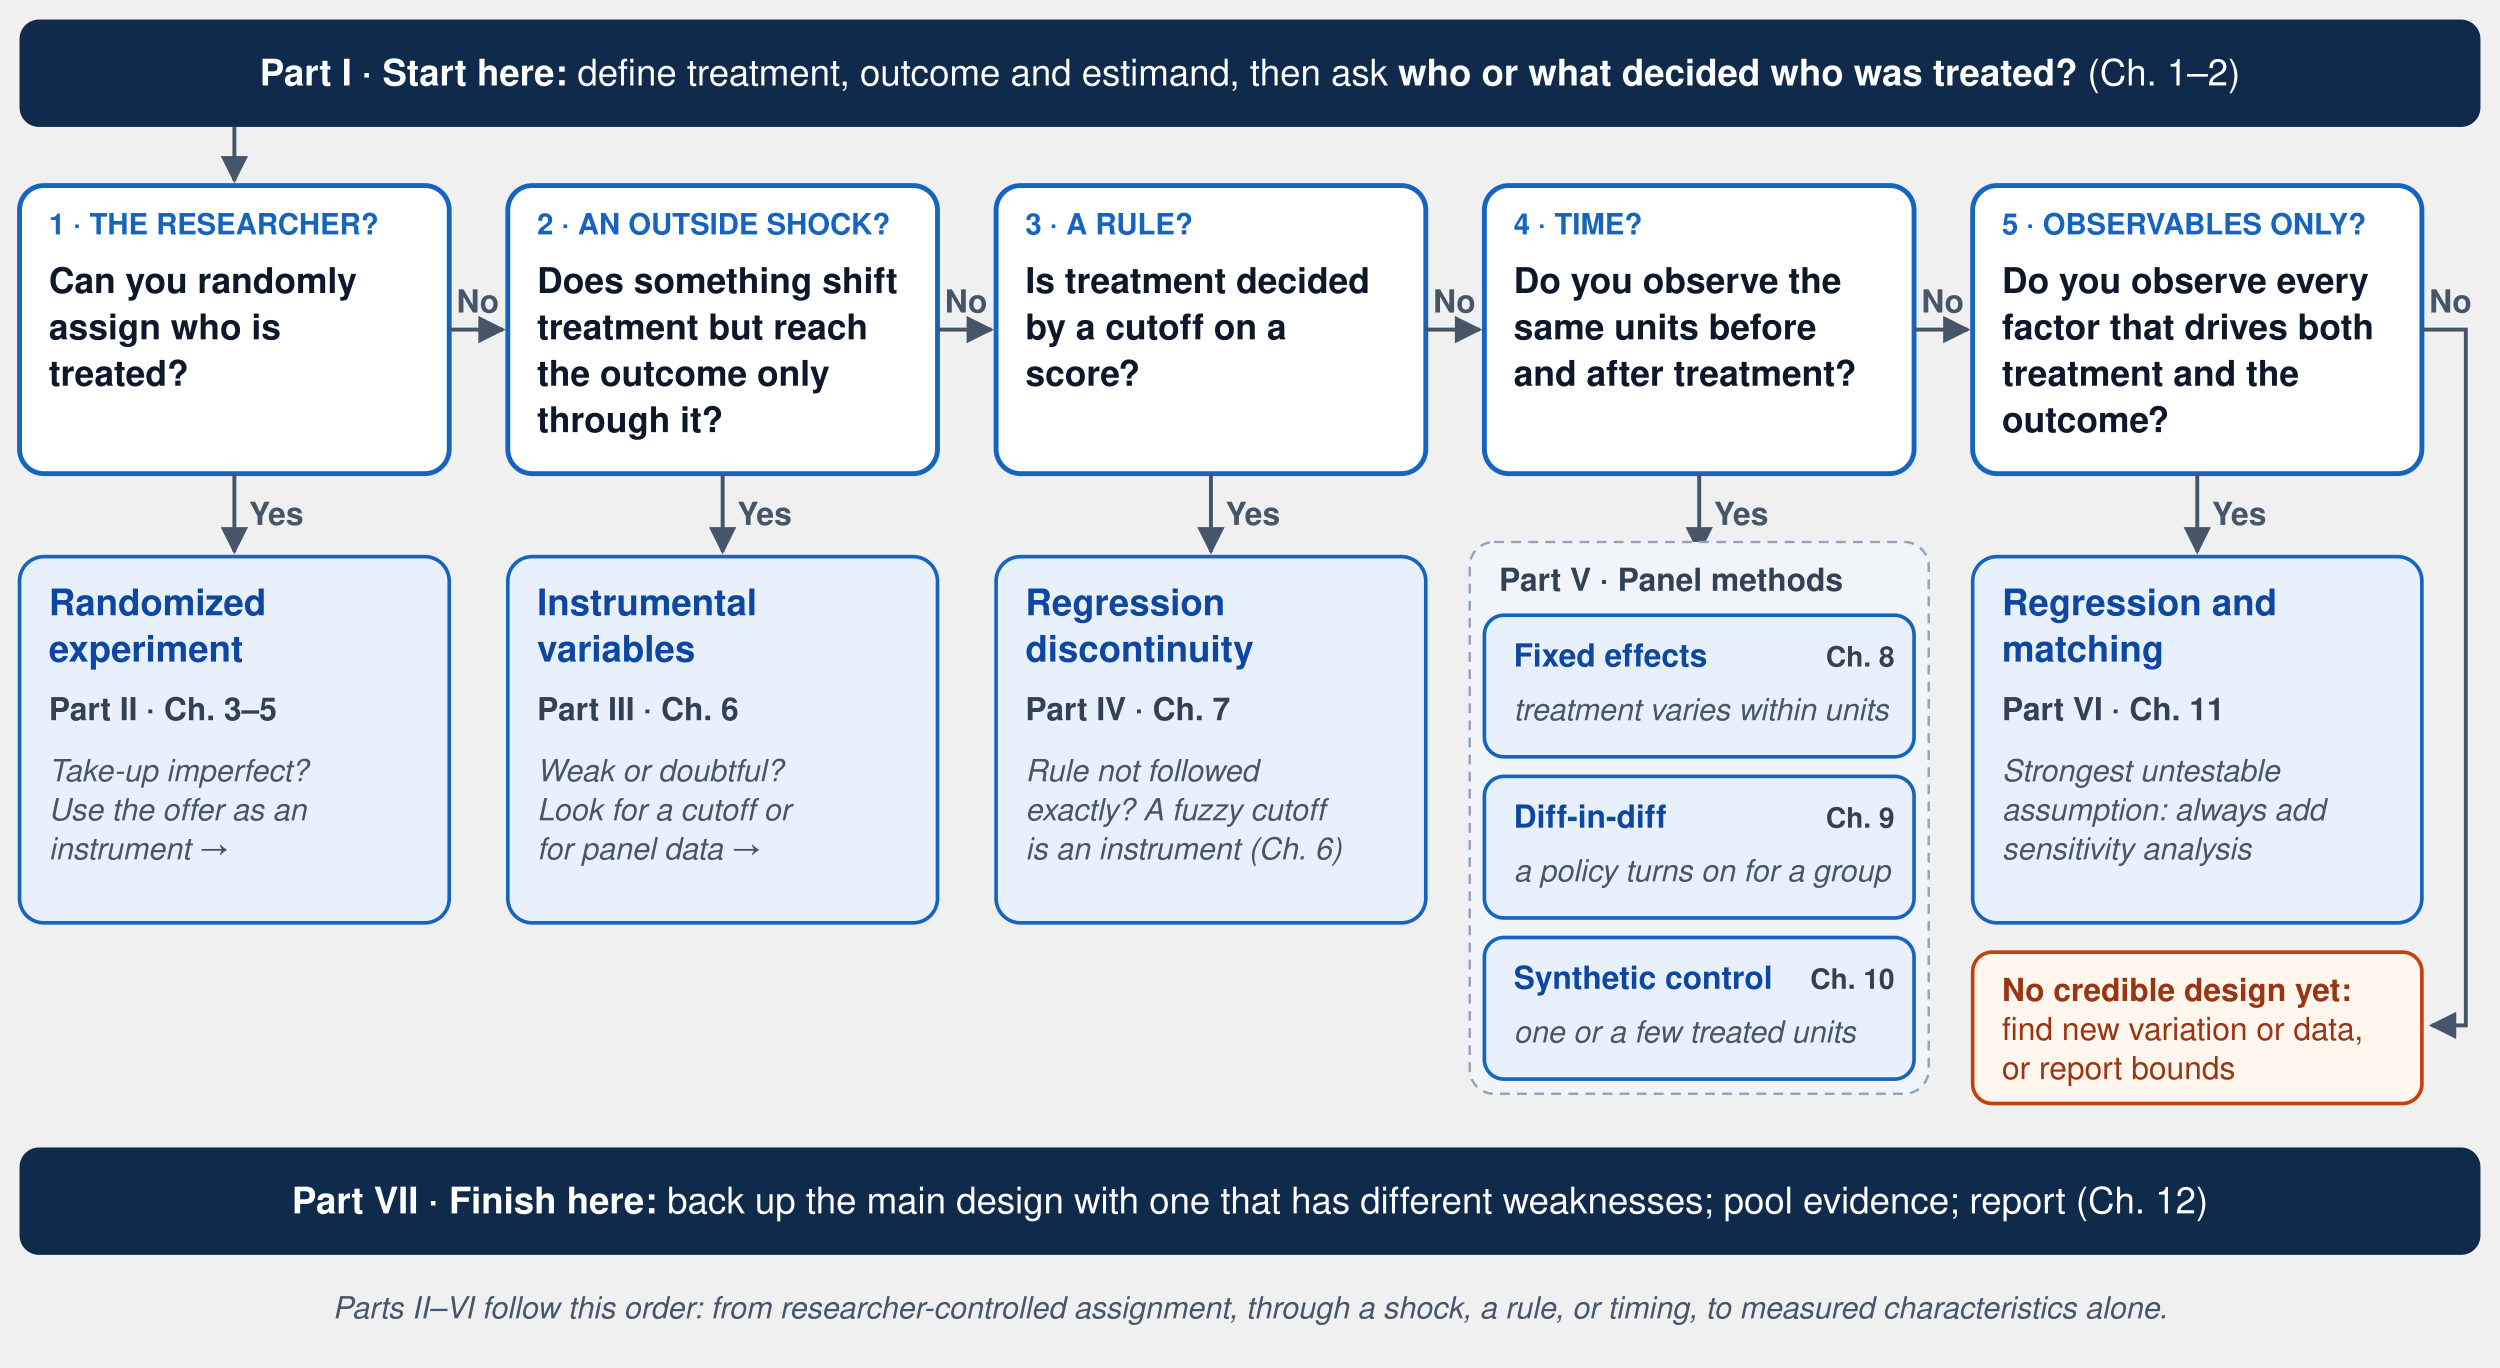
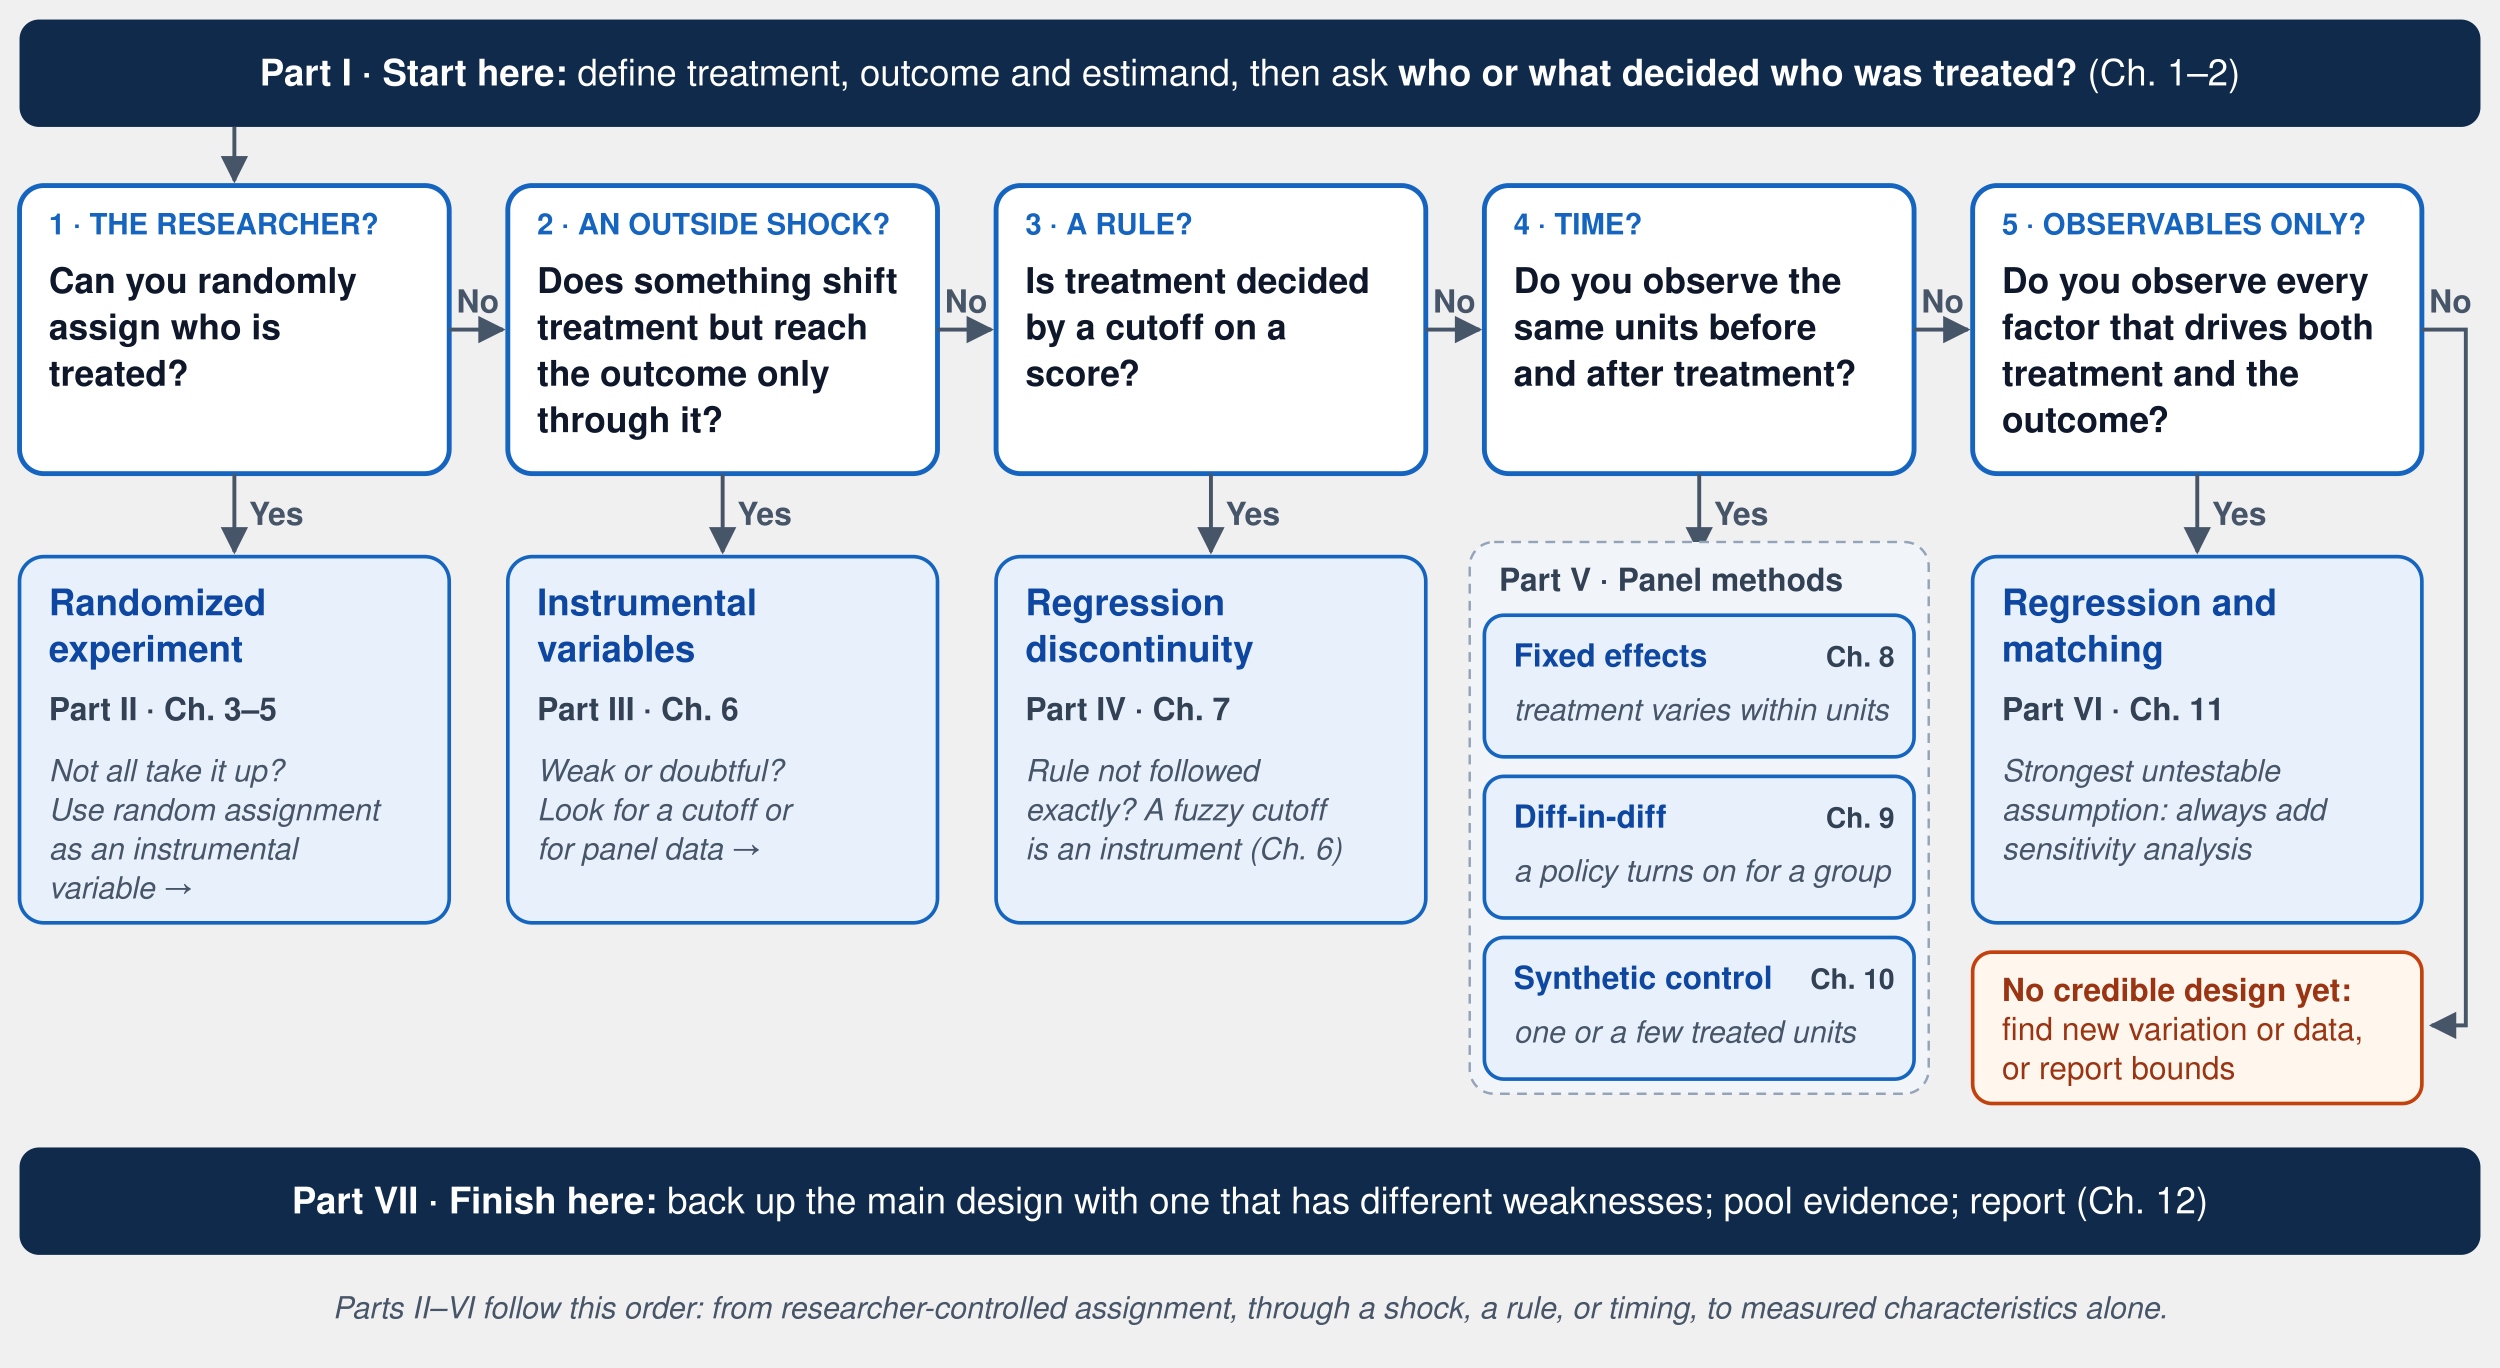
<svg xmlns="http://www.w3.org/2000/svg" viewBox="0 0 1024 560" width="1024" height="560" font-family="Helvetica, Arial, sans-serif" role="img" aria-labelledby="t d">
  <defs>
    <marker id="arr" viewBox="0 0 10 10" refX="9" refY="5" markerWidth="7" markerHeight="7" orient="auto-start-reverse">
      <path d="M0,0 L10,5 L0,10 z" fill="#475569" />
    </marker>
    <style>
      .q { fill:#ffffff; stroke:#1565c0; stroke-width:2; }
      .m { fill:#e8f1fb; stroke:#1565c0; stroke-width:1.5; }
      .grp { fill:#f1f5f9; stroke:#94a3b8; stroke-width:1; stroke-dasharray:4 3; }
      .band { fill:#0f2a4a; }
      .bandtxt { fill:#ffffff; font-size:15px; }
      .qt { fill:#0f172a; font-size:14.5px; font-weight:600; }
      .mt { fill:#0d47a1; font-size:15px; font-weight:700; }
      .ch { fill:#334155; font-size:13px; font-weight:600; }
      .nt { fill:#475569; font-size:12.5px; font-style:italic; }
      .lab { fill:#475569; font-size:13px; font-weight:700; }
      .step { fill:#1565c0; font-size:12px; font-weight:700; }
      .ln { stroke:#475569; stroke-width:1.6; fill:none; }
      .stop { fill:#fff7ed; stroke:#c2410c; stroke-width:1.5; }
      .stoptxt { fill:#9a3412; font-size:13px; }
    </style>
  </defs>
  <rect class="band" x="8" y="8" width="1008" height="44" rx="8" />
  <text class="bandtxt" x="512" y="35" text-anchor="middle">
    <tspan font-weight="700">Part I · Start here:</tspan> define treatment, outcome and estimand, then ask <tspan font-weight="700">who or what decided who was treated?</tspan> (Ch. 1–2)</text>
  <line class="ln" x1="96" y1="52" x2="96" y2="74" marker-end="url(#arr)" />
  <g>
    <rect class="q" x="8" y="76" width="176" height="118" rx="10" />
    <text class="step" x="20" y="96">1 · THE RESEARCHER?</text>
    <text class="qt" x="20" y="120">
      <tspan x="20">Can you randomly</tspan>
      <tspan x="20" dy="19">assign who is</tspan>
      <tspan x="20" dy="19">treated?</tspan>
    </text>
    <rect class="q" x="208" y="76" width="176" height="118" rx="10" />
    <text class="step" x="220" y="96">2 · AN OUTSIDE SHOCK?</text>
    <text class="qt" x="220" y="120">
      <tspan x="220">Does something shift</tspan>
      <tspan x="220" dy="19">treatment but reach</tspan>
      <tspan x="220" dy="19">the outcome only</tspan>
      <tspan x="220" dy="19">through it?</tspan>
    </text>
    <rect class="q" x="408" y="76" width="176" height="118" rx="10" />
    <text class="step" x="420" y="96">3 · A RULE?</text>
    <text class="qt" x="420" y="120">
      <tspan x="420">Is treatment decided</tspan>
      <tspan x="420" dy="19">by a cutoff on a</tspan>
      <tspan x="420" dy="19">score?</tspan>
    </text>
    <rect class="q" x="608" y="76" width="176" height="118" rx="10" />
    <text class="step" x="620" y="96">4 · TIME?</text>
    <text class="qt" x="620" y="120">
      <tspan x="620">Do you observe the</tspan>
      <tspan x="620" dy="19">same units before</tspan>
      <tspan x="620" dy="19">and after treatment?</tspan>
    </text>
    <rect class="q" x="808" y="76" width="184" height="118" rx="10" />
    <text class="step" x="820" y="96">5 · OBSERVABLES ONLY?</text>
    <text class="qt" x="820" y="120">
      <tspan x="820">Do you observe every</tspan>
      <tspan x="820" dy="19">factor that drives both</tspan>
      <tspan x="820" dy="19">treatment and the</tspan>
      <tspan x="820" dy="19">outcome?</tspan>
    </text>
  </g>
  <line class="ln" x1="184" y1="135" x2="206" y2="135" marker-end="url(#arr)" />
  <line class="ln" x1="384" y1="135" x2="406" y2="135" marker-end="url(#arr)" />
  <line class="ln" x1="584" y1="135" x2="606" y2="135" marker-end="url(#arr)" />
  <line class="ln" x1="784" y1="135" x2="806" y2="135" marker-end="url(#arr)" />
  <text class="lab" x="187" y="128">No</text>
  <text class="lab" x="387" y="128">No</text>
  <text class="lab" x="587" y="128">No</text>
  <text class="lab" x="787" y="128">No</text>
  <line class="ln" x1="96" y1="194" x2="96" y2="226" marker-end="url(#arr)" />
  <line class="ln" x1="296" y1="194" x2="296" y2="226" marker-end="url(#arr)" />
  <line class="ln" x1="496" y1="194" x2="496" y2="226" marker-end="url(#arr)" />
  <line class="ln" x1="696" y1="194" x2="696" y2="226" marker-end="url(#arr)" />
  <line class="ln" x1="900" y1="194" x2="900" y2="226" marker-end="url(#arr)" />
  <text class="lab" x="102" y="215">Yes</text>
  <text class="lab" x="302" y="215">Yes</text>
  <text class="lab" x="502" y="215">Yes</text>
  <text class="lab" x="702" y="215">Yes</text>
  <text class="lab" x="906" y="215">Yes</text>
  <rect class="m" x="8" y="228" width="176" height="150" rx="10" />
  <text class="mt" x="20" y="252">
    <tspan x="20">Randomized</tspan>
    <tspan x="20" dy="19">experiment</tspan>
  </text>
  <text class="ch" x="20" y="295">Part II · Ch. 3–5</text>
  <text class="nt" x="20" y="320">
-     <tspan x="20">Take-up imperfect?</tspan>
-     <tspan x="20" dy="16">Use the offer as an</tspan>
-     <tspan x="20" dy="16">instrument →</tspan>
+     <tspan x="20">Not all take it up?</tspan>
+     <tspan x="20" dy="16">Use random assignment</tspan>
+     <tspan x="20" dy="16">as an instrumental</tspan>
+     <tspan x="20" dy="16">variable →</tspan>
  </text>
  <rect class="m" x="208" y="228" width="176" height="150" rx="10" />
  <text class="mt" x="220" y="252">
    <tspan x="220">Instrumental</tspan>
    <tspan x="220" dy="19">variables</tspan>
  </text>
  <text class="ch" x="220" y="295">Part III · Ch. 6</text>
  <text class="nt" x="220" y="320">
    <tspan x="220">Weak or doubtful?</tspan>
    <tspan x="220" dy="16">Look for a cutoff or</tspan>
    <tspan x="220" dy="16">for panel data →</tspan>
  </text>
  <rect class="m" x="408" y="228" width="176" height="150" rx="10" />
  <text class="mt" x="420" y="252">
    <tspan x="420">Regression</tspan>
    <tspan x="420" dy="19">discontinuity</tspan>
  </text>
  <text class="ch" x="420" y="295">Part IV · Ch. 7</text>
  <text class="nt" x="420" y="320">
    <tspan x="420">Rule not followed</tspan>
    <tspan x="420" dy="16">exactly? A fuzzy cutoff</tspan>
    <tspan x="420" dy="16">is an instrument (Ch. 6)</tspan>
  </text>
  <rect class="grp" x="602" y="222" width="188" height="226" rx="10" />
  <text class="ch" x="614" y="242">Part V · Panel methods</text>
  <rect class="m" x="608" y="252" width="176" height="58" rx="8" />
  <text class="mt" x="620" y="273" style="font-size:13px">Fixed effects</text>
  <text class="ch" x="776" y="273" text-anchor="end" style="font-size:11.5px">Ch. 8</text>
  <text class="nt" x="620" y="295">treatment varies within units</text>
  <rect class="m" x="608" y="318" width="176" height="58" rx="8" />
  <text class="mt" x="620" y="339" style="font-size:13px">Diff-in-diff</text>
  <text class="ch" x="776" y="339" text-anchor="end" style="font-size:11.5px">Ch. 9</text>
  <text class="nt" x="620" y="361">a policy turns on for a group</text>
  <rect class="m" x="608" y="384" width="176" height="58" rx="8" />
  <text class="mt" x="620" y="405" style="font-size:13px">Synthetic control</text>
  <text class="ch" x="776" y="405" text-anchor="end" style="font-size:11.5px">Ch. 10</text>
  <text class="nt" x="620" y="427">one or a few treated units</text>
  <rect class="m" x="808" y="228" width="184" height="150" rx="10" />
  <text class="mt" x="820" y="252">
    <tspan x="820">Regression and</tspan>
    <tspan x="820" dy="19">matching</tspan>
  </text>
  <text class="ch" x="820" y="295">Part VI · Ch. 11</text>
  <text class="nt" x="820" y="320">
    <tspan x="820">Strongest untestable</tspan>
    <tspan x="820" dy="16">assumption: always add</tspan>
    <tspan x="820" dy="16">sensitivity analysis</tspan>
  </text>
  <path class="ln" d="M992,135 L1010,135 L1010,420 L996,420" marker-end="url(#arr)" />
  <text class="lab" x="995" y="128">No</text>
  <rect class="stop" x="808" y="390" width="184" height="62" rx="8" />
  <text class="stoptxt" x="820" y="410">
    <tspan x="820" font-weight="700">No credible design yet:</tspan>
    <tspan x="820" dy="16">find new variation or data,</tspan>
    <tspan x="820" dy="16">or report bounds</tspan>
  </text>
  <rect class="band" x="8" y="470" width="1008" height="44" rx="8" />
  <text class="bandtxt" x="512" y="497" text-anchor="middle">
    <tspan font-weight="700">Part VII · Finish here:</tspan> back up the main design with one that has different weaknesses; pool evidence; report (Ch. 12)</text>
  <text class="nt" x="512" y="540" text-anchor="middle" font-size="13">Parts II–VI follow this order: from researcher-controlled assignment, through a shock, a rule, or timing, to measured characteristics alone.</text>
</svg>
